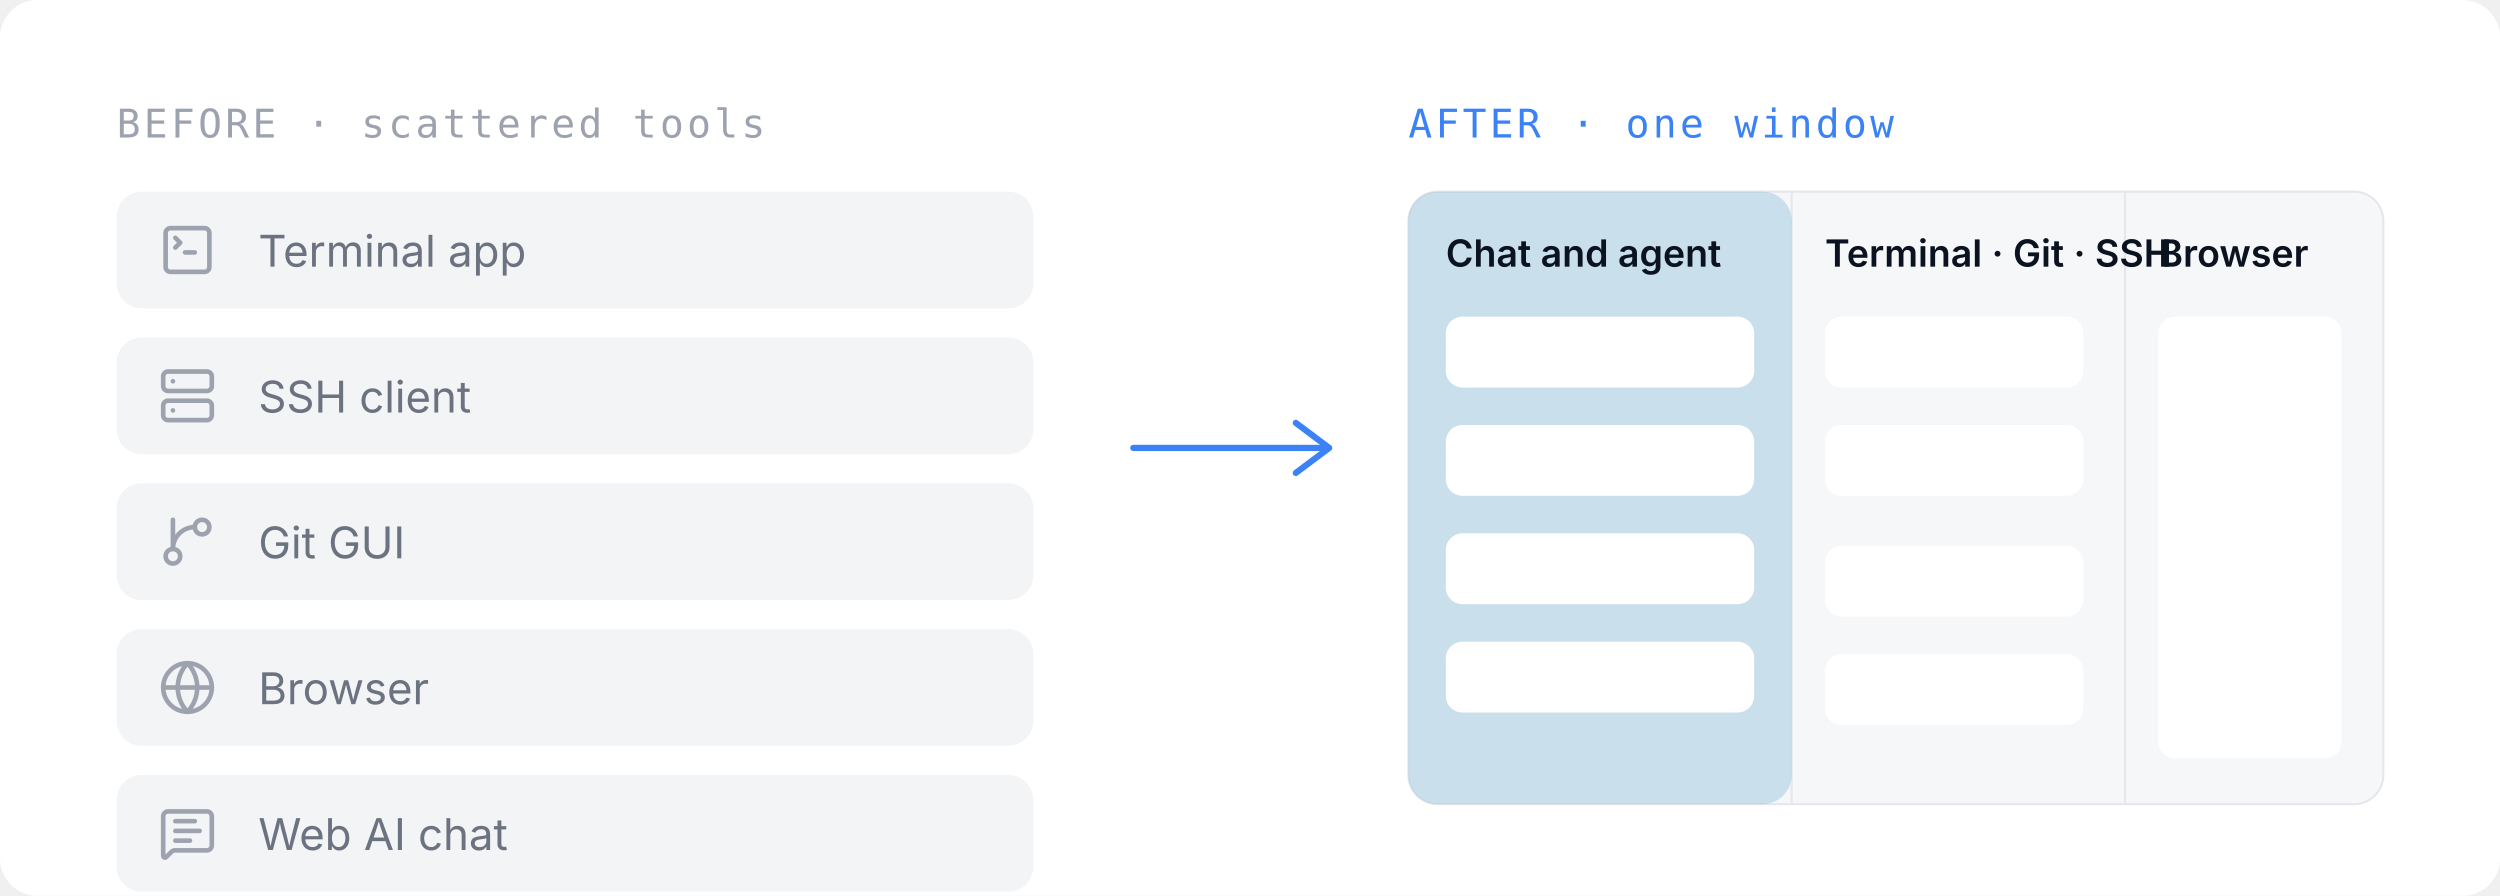
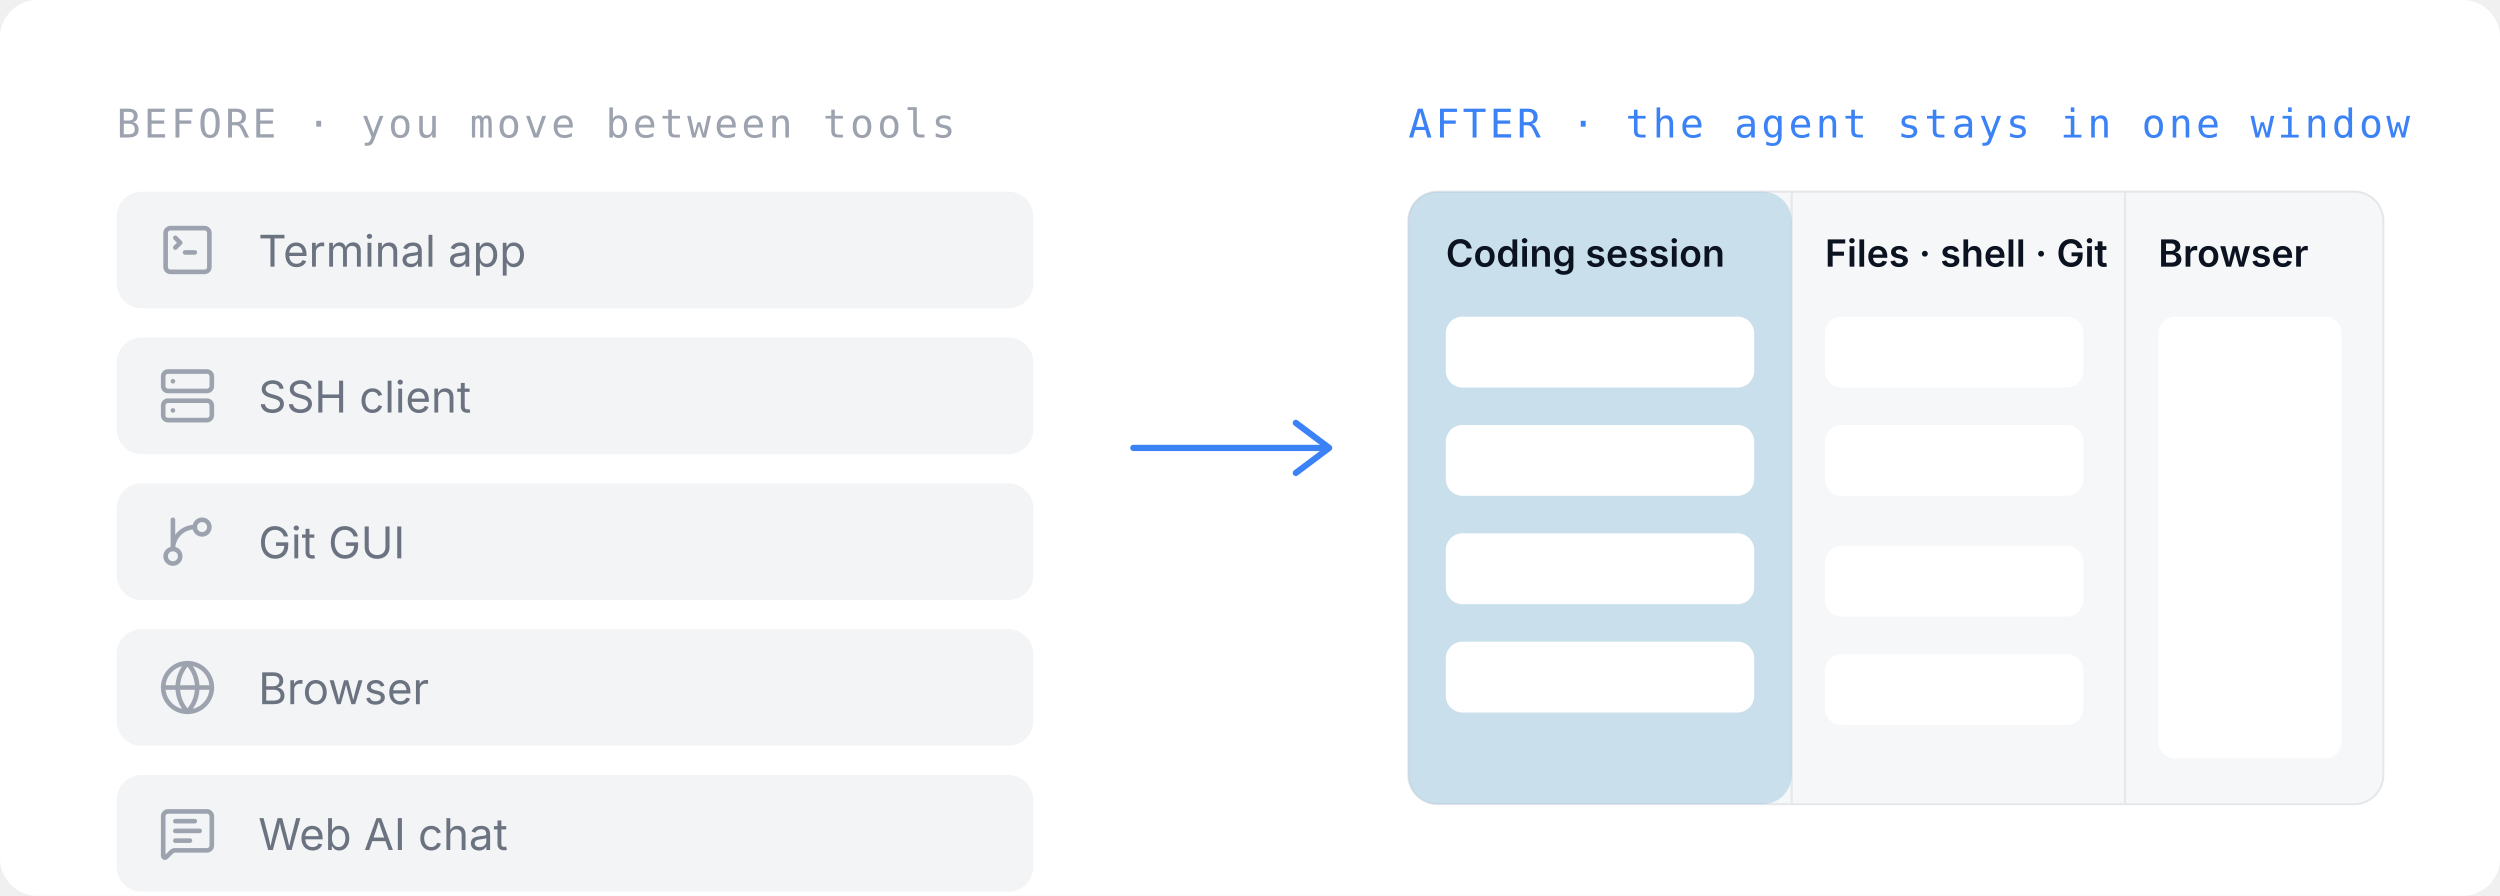
<svg xmlns="http://www.w3.org/2000/svg" width="1200" height="430" viewBox="0 0 1200 430" role="img" aria-labelledby="t d">
  <rect width="1200" height="430" rx="18" fill="#FFFFFF" />
-   <text x="56" y="66" font-family="'Cascadia Code', Consolas, 'SF Mono', Menlo, monospace" font-size="19" letter-spacing="1.6" fill="#9CA3AF">BEFORE · scattered tools</text>
+   <text x="56" y="66" font-family="'Cascadia Code', Consolas, 'SF Mono', Menlo, monospace" font-size="19" letter-spacing="1.6" fill="#9CA3AF">BEFORE · you move between tools</text>
  <rect x="56" y="92" width="440" height="56" rx="12" fill="#F3F4F6" />
  <g transform="translate(76 106) scale(1.1667)" fill="none" stroke="#9CA3AF" stroke-width="1.9" stroke-linecap="round" stroke-linejoin="round">
    <path d="m7 11 2-2-2-2" />
    <path d="M11 13h4" />
    <rect width="18" height="18" x="3" y="3" rx="2" ry="2" />
  </g>
  <text x="124" y="128" font-family="-apple-system, BlinkMacSystemFont, 'Segoe UI', 'PingFang SC', 'Microsoft YaHei', sans-serif" font-size="21" fill="#6B7280">Terminal app</text>
  <rect x="56" y="162" width="440" height="56" rx="12" fill="#F3F4F6" />
  <g transform="translate(76 176) scale(1.1667)" fill="none" stroke="#9CA3AF" stroke-width="1.9" stroke-linecap="round" stroke-linejoin="round">
    <rect width="20" height="8" x="2" y="2" rx="2" ry="2" />
    <rect width="20" height="8" x="2" y="14" rx="2" ry="2" />
    <line x1="6" x2="6.01" y1="6" y2="6" />
    <line x1="6" x2="6.01" y1="18" y2="18" />
  </g>
  <text x="124" y="198" font-family="-apple-system, BlinkMacSystemFont, 'Segoe UI', 'PingFang SC', 'Microsoft YaHei', sans-serif" font-size="21" fill="#6B7280">SSH client</text>
  <rect x="56" y="232" width="440" height="56" rx="12" fill="#F3F4F6" />
  <g transform="translate(76 246) scale(1.1667)" fill="none" stroke="#9CA3AF" stroke-width="1.9" stroke-linecap="round" stroke-linejoin="round">
    <path d="M15 6a9 9 0 0 0-9 9V3" />
    <circle cx="18" cy="6" r="3" />
    <circle cx="6" cy="18" r="3" />
  </g>
  <text x="124" y="268" font-family="-apple-system, BlinkMacSystemFont, 'Segoe UI', 'PingFang SC', 'Microsoft YaHei', sans-serif" font-size="21" fill="#6B7280">Git GUI</text>
  <rect x="56" y="302" width="440" height="56" rx="12" fill="#F3F4F6" />
  <g transform="translate(76 316) scale(1.1667)" fill="none" stroke="#9CA3AF" stroke-width="1.9" stroke-linecap="round" stroke-linejoin="round">
    <circle cx="12" cy="12" r="10" />
    <path d="M12 2a14.5 14.5 0 0 0 0 20 14.5 14.5 0 0 0 0-20" />
    <path d="M2 12h20" />
  </g>
  <text x="124" y="338" font-family="-apple-system, BlinkMacSystemFont, 'Segoe UI', 'PingFang SC', 'Microsoft YaHei', sans-serif" font-size="21" fill="#6B7280">Browser</text>
  <rect x="56" y="372" width="440" height="56" rx="12" fill="#F3F4F6" />
  <g transform="translate(76 386) scale(1.1667)" fill="none" stroke="#9CA3AF" stroke-width="1.9" stroke-linecap="round" stroke-linejoin="round">
    <path d="M22 17a2 2 0 0 1-2 2H6.828a2 2 0 0 0-1.414.586l-2.202 2.202A.71.71 0 0 1 2 21.286V5a2 2 0 0 1 2-2h16a2 2 0 0 1 2 2z" />
    <path d="M7 11h10" />
    <path d="M7 15h6" />
    <path d="M7 7h8" />
  </g>
  <text x="124" y="408" font-family="-apple-system, BlinkMacSystemFont, 'Segoe UI', 'PingFang SC', 'Microsoft YaHei', sans-serif" font-size="21" fill="#6B7280">Web AI chat</text>
  <path d="M544 215 H636" stroke="#3B82F6" stroke-width="3" stroke-linecap="round" />
  <path d="M622 203 L638 215 L622 227" fill="none" stroke="#3B82F6" stroke-width="3" stroke-linecap="round" stroke-linejoin="round" />
-   <text x="676" y="66" font-family="'Cascadia Code', Consolas, 'SF Mono', Menlo, monospace" font-size="19" letter-spacing="1.6" fill="#3B82F6">AFTER · one window</text>
+   <text x="676" y="66" font-family="'Cascadia Code', Consolas, 'SF Mono', Menlo, monospace" font-size="19" letter-spacing="1.6" fill="#3B82F6">AFTER · the agent stays in one window</text>
  <rect x="676" y="92" width="468" height="294" rx="14" fill="#F5F7F9" stroke="#E5E7EB" />
  <line x1="860" y1="92" x2="860" y2="386" stroke="#E5E7EB" />
  <line x1="1020" y1="92" x2="1020" y2="386" stroke="#E5E7EB" />
  <rect x="676" y="92" width="184" height="294" rx="14" fill="#73AFD155" />
-   <text x="694" y="128" font-family="-apple-system, BlinkMacSystemFont, 'Segoe UI', 'PingFang SC', 'Microsoft YaHei', sans-serif" font-size="18" font-weight="600" fill="#0B1220">Chat and agent</text>
-   <text x="876" y="128" font-family="-apple-system, BlinkMacSystemFont, 'Segoe UI', 'PingFang SC', 'Microsoft YaHei', sans-serif" font-size="18" font-weight="600" fill="#0B1220">Terminal · Git · SSH</text>
+   <text x="694" y="128" font-family="-apple-system, BlinkMacSystemFont, 'Segoe UI', 'PingFang SC', 'Microsoft YaHei', sans-serif" font-size="18" font-weight="600" fill="#0B1220">Coding session</text>
+   <text x="876" y="128" font-family="-apple-system, BlinkMacSystemFont, 'Segoe UI', 'PingFang SC', 'Microsoft YaHei', sans-serif" font-size="18" font-weight="600" fill="#0B1220">Files · shell · Git</text>
  <text x="1036" y="128" font-family="-apple-system, BlinkMacSystemFont, 'Segoe UI', 'PingFang SC', 'Microsoft YaHei', sans-serif" font-size="18" font-weight="600" fill="#0B1220">Browser</text>
  <rect x="694" y="152" width="148" height="34" rx="8" fill="#FFFFFF" />
  <rect x="694" y="204" width="148" height="34" rx="8" fill="#FFFFFF" />
  <rect x="694" y="256" width="148" height="34" rx="8" fill="#FFFFFF" />
  <rect x="694" y="308" width="148" height="34" rx="8" fill="#FFFFFF" />
  <rect x="876" y="152" width="124" height="34" rx="8" fill="#FFFFFF" />
  <rect x="876" y="204" width="124" height="34" rx="8" fill="#FFFFFF" />
  <rect x="876" y="262" width="124" height="34" rx="8" fill="#FFFFFF" />
  <rect x="876" y="314" width="124" height="34" rx="8" fill="#FFFFFF" />
  <rect x="1036" y="152" width="88" height="212" rx="8" fill="#FFFFFF" />
</svg>
